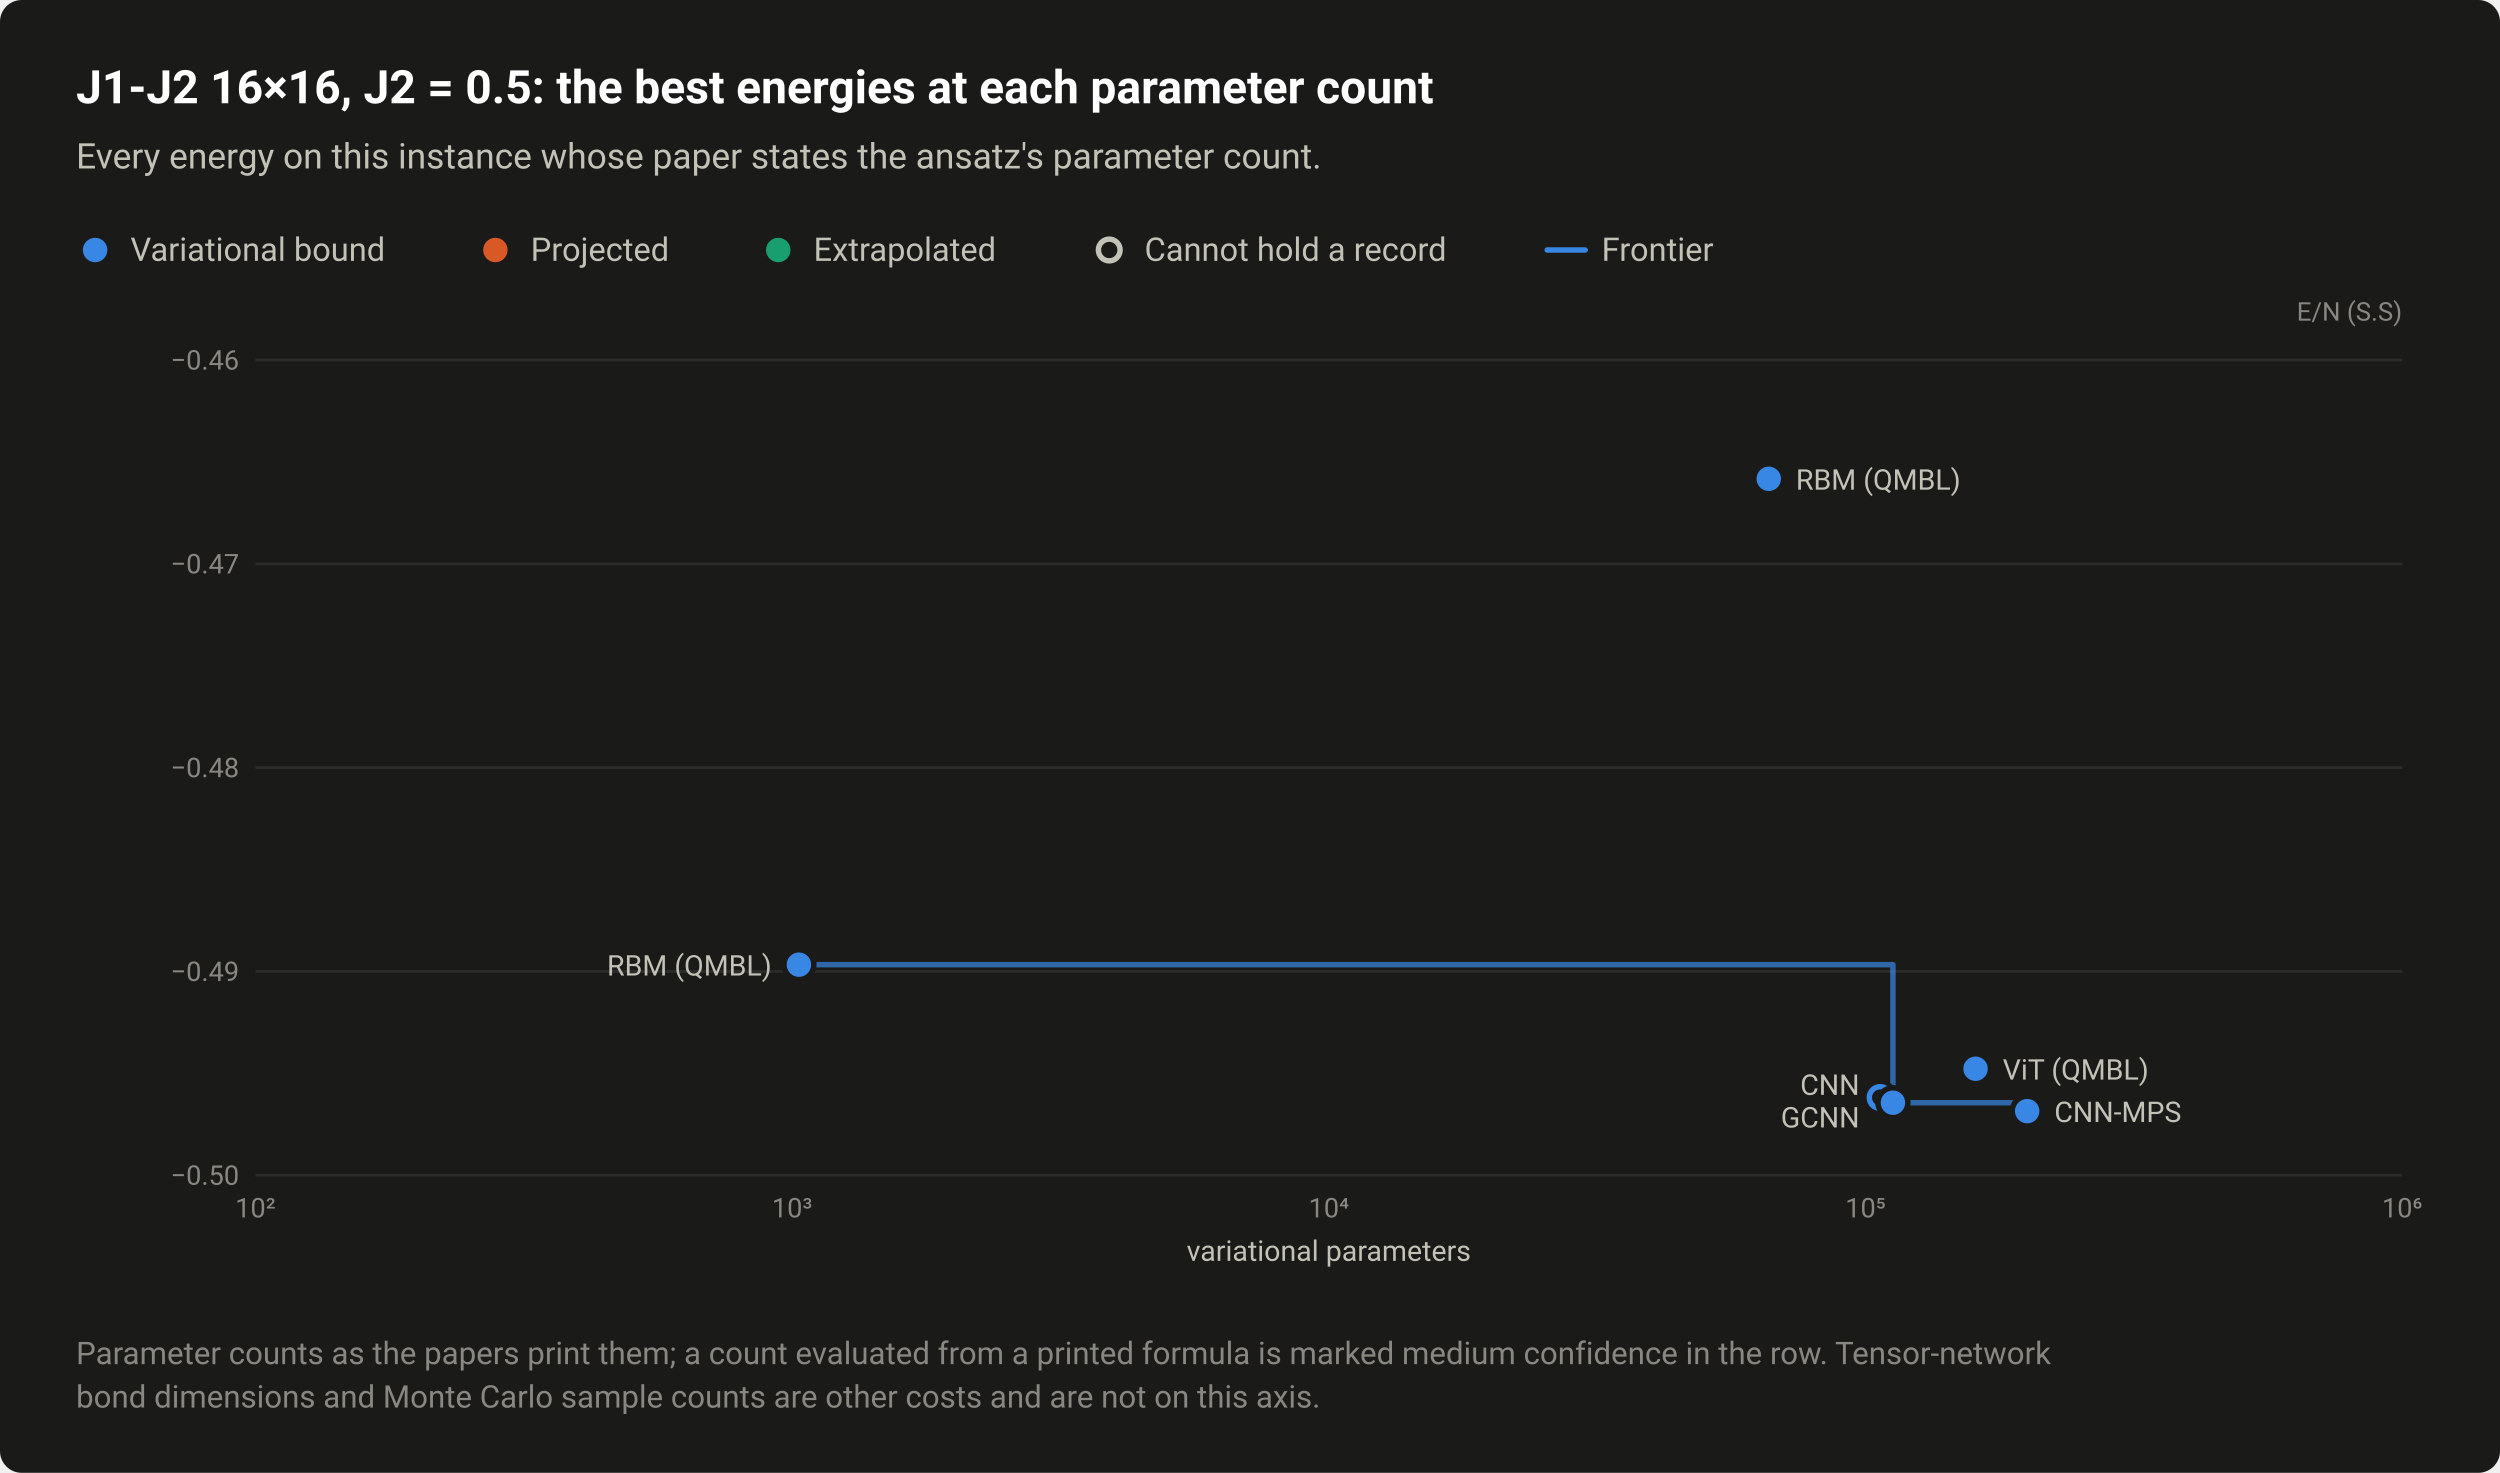
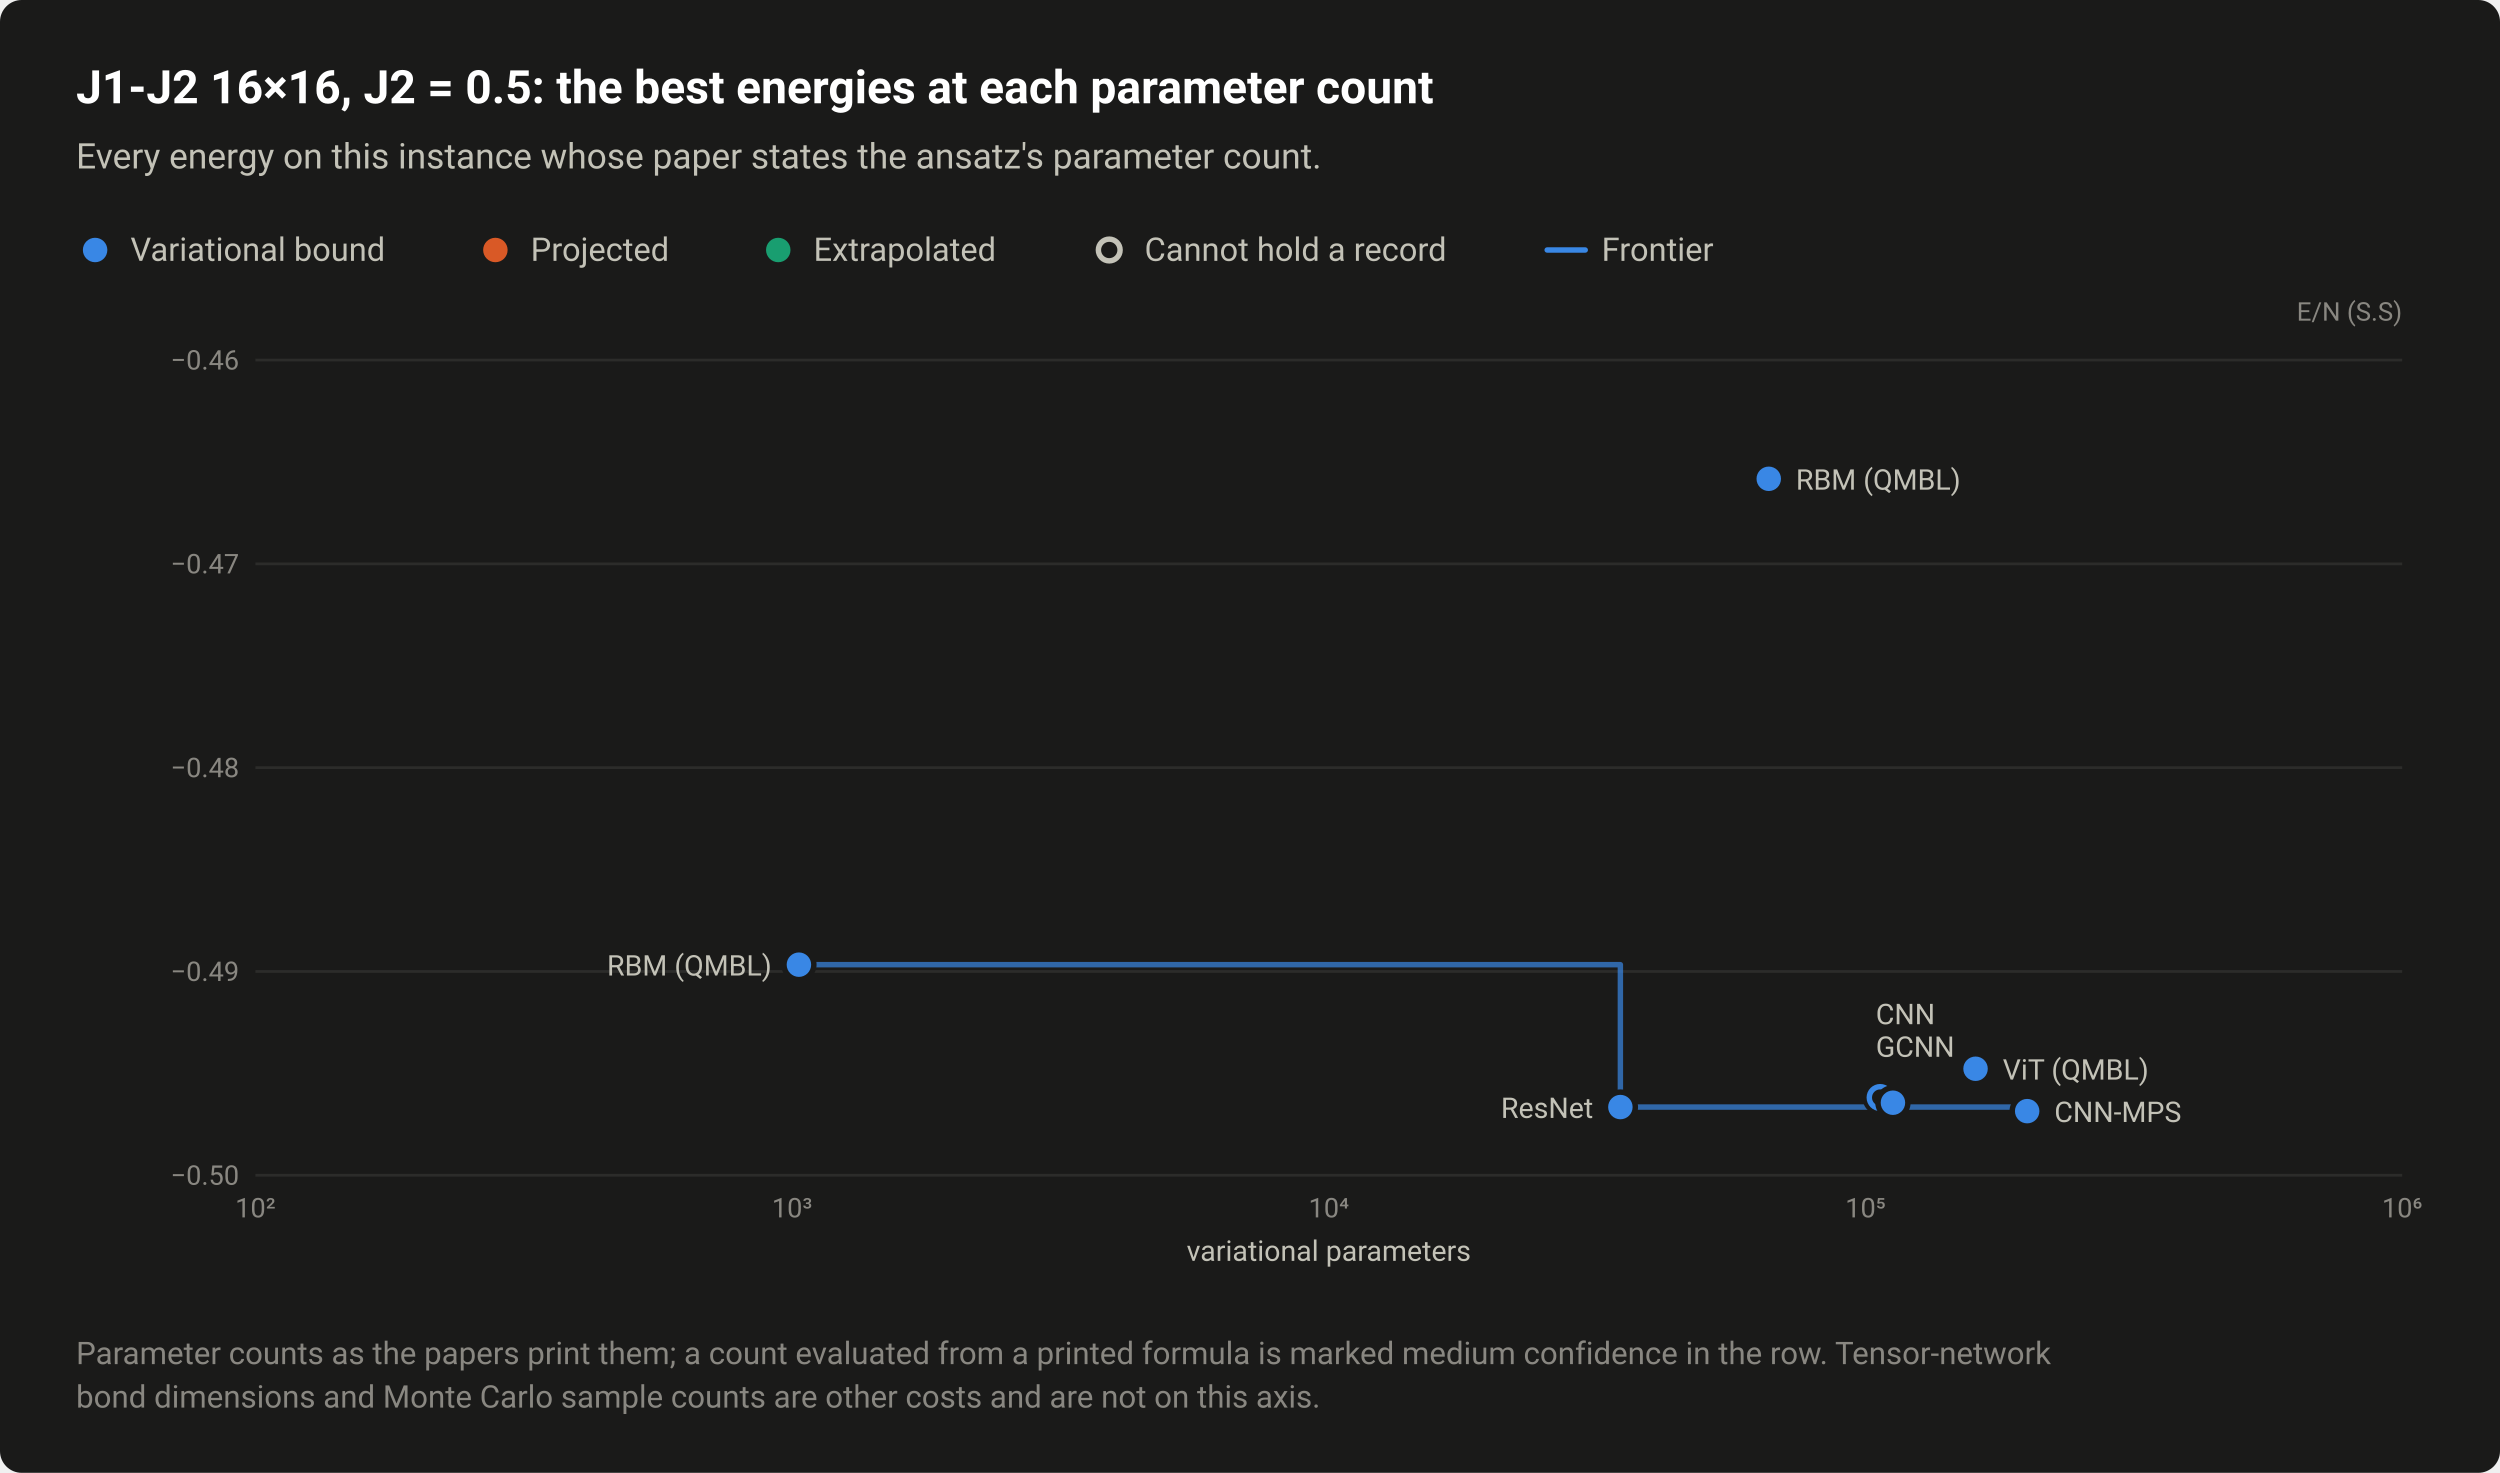
<svg xmlns="http://www.w3.org/2000/svg" width="920" height="542" viewBox="0 0 920 542" role="img" aria-labelledby="title desc">
  <style>text{font-family:system-ui,-apple-system,"Segoe UI",Roboto,"Helvetica Neue",Arial,sans-serif}</style>
  <rect width="920" height="542" rx="8" fill="#1a1a19" />
  <text x="28" y="38" font-size="17" fill="#ffffff" font-weight="600">J1-J2 16×16, J2 = 0.5: the best energies at each parameter count</text>
  <text x="28" y="62" font-size="13" fill="#c3c2b7">Every energy on this instance whose paper states the ansatz's parameter count.</text>
  <circle cx="35" cy="92" r="6.5" fill="#1a1a19" />
  <circle cx="35" cy="92" r="4.5" fill="#3987e5" />
  <text x="48" y="96" font-size="12" fill="#c3c2b7">Variational bound</text>
  <circle cx="182.3" cy="92" r="6.5" fill="#1a1a19" />
  <circle cx="182.3" cy="92" r="4.5" fill="#d95926" />
  <text x="195.3" y="96" font-size="12" fill="#c3c2b7">Projected</text>
  <circle cx="286.4" cy="92" r="6.5" fill="#1a1a19" />
  <circle cx="286.4" cy="92" r="4.5" fill="#199e70" />
  <text x="299.4" y="96" font-size="12" fill="#c3c2b7">Extrapolated</text>
  <circle cx="408.2" cy="92" r="6.5" fill="#1a1a19" />
  <circle cx="408.2" cy="92" r="4" fill="#1a1a19" stroke="#c3c2b7" stroke-width="2" />
  <text x="421.2" y="96" font-size="12" fill="#c3c2b7">Cannot hold a record</text>
  <path d="M569.36 92H583.36" stroke="#3987e5" stroke-width="2" stroke-linecap="round" />
  <text x="589.4" y="96" font-size="12" fill="#c3c2b7">Frontier</text>
  <text x="884" y="118" font-size="9.5" fill="#898781" text-anchor="end">E/N (S.S)</text>
  <path d="M94 432.5H884" stroke="#2c2c2a" stroke-width="1" />
  <text x="88" y="436" font-size="10" fill="#898781" text-anchor="end" style="font-variant-numeric:tabular-nums">−0.50</text>
  <path d="M94 357.5H884" stroke="#2c2c2a" stroke-width="1" />
  <text x="88" y="361" font-size="10" fill="#898781" text-anchor="end" style="font-variant-numeric:tabular-nums">−0.49</text>
  <path d="M94 282.5H884" stroke="#2c2c2a" stroke-width="1" />
  <text x="88" y="286" font-size="10" fill="#898781" text-anchor="end" style="font-variant-numeric:tabular-nums">−0.48</text>
  <path d="M94 207.5H884" stroke="#2c2c2a" stroke-width="1" />
  <text x="88" y="211" font-size="10" fill="#898781" text-anchor="end" style="font-variant-numeric:tabular-nums">−0.47</text>
  <path d="M94 132.5H884" stroke="#2c2c2a" stroke-width="1" />
  <text x="88" y="136" font-size="10" fill="#898781" text-anchor="end" style="font-variant-numeric:tabular-nums">−0.46</text>
  <text x="94" y="448" font-size="10" fill="#898781" text-anchor="middle" style="font-variant-numeric:tabular-nums">10²</text>
  <text x="291.5" y="448" font-size="10" fill="#898781" text-anchor="middle" style="font-variant-numeric:tabular-nums">10³</text>
  <text x="489" y="448" font-size="10" fill="#898781" text-anchor="middle" style="font-variant-numeric:tabular-nums">10⁴</text>
  <text x="686.5" y="448" font-size="10" fill="#898781" text-anchor="middle" style="font-variant-numeric:tabular-nums">10⁵</text>
  <text x="884" y="448" font-size="10" fill="#898781" text-anchor="middle" style="font-variant-numeric:tabular-nums">10⁶</text>
-   <path d="M294 355H696.6V405.8H746V408.9" fill="none" stroke="#3987e5" stroke-width="2" stroke-linejoin="round" stroke-linecap="round" opacity="0.7" />
+   <path d="M294 355H596.3V407.4H746V408.9" fill="none" stroke="#3987e5" stroke-width="2" stroke-linejoin="round" stroke-linecap="round" opacity="0.7" />
  <a class="pt" href="/instances/#r-J1J2_square_256_P_0_5-a7b7d97c">
    <circle cx="691.9" cy="403.9" r="6.5" fill="#1a1a19" />
    <circle cx="691.9" cy="403.9" r="4" fill="#1a1a19" stroke="#3987e5" stroke-width="2" />
+   </a>
+   <a class="pt" href="/instances/#r-J1J2_square_256_P_0_5-dd2e2079">
+     <circle cx="596.3" cy="407.4" r="6.5" fill="#1a1a19" />
+     <circle cx="596.3" cy="407.4" r="4.5" fill="#3987e5" />
  </a>
  <a class="pt" href="/instances/#r-J1J2_square_256_P_0_5-ecf481da">
    <circle cx="746" cy="408.9" r="6.5" fill="#1a1a19" />
    <circle cx="746" cy="408.9" r="4.5" fill="#3987e5" />
  </a>
  <a class="pt" href="/instances/#r-J1J2_square_256_P_0_5-f7135ada">
    <circle cx="696.6" cy="405.8" r="6.5" fill="#1a1a19" />
    <circle cx="696.6" cy="405.8" r="4.5" fill="#3987e5" />
  </a>
  <a class="pt" href="/instances/#r-J1J2_square_256_P_0_5-d3303a72">
    <circle cx="650.9" cy="176.2" r="6.5" fill="#1a1a19" />
    <circle cx="650.9" cy="176.2" r="4.5" fill="#3987e5" />
  </a>
  <a class="pt" href="/instances/#r-J1J2_square_256_P_0_5-adb35e59">
    <circle cx="294" cy="355" r="6.5" fill="#1a1a19" />
    <circle cx="294" cy="355" r="4.5" fill="#3987e5" />
  </a>
  <a class="pt" href="/instances/#r-J1J2_square_256_P_0_5-ee77cdcb">
    <circle cx="727" cy="393.3" r="6.5" fill="#1a1a19" />
    <circle cx="727" cy="393.3" r="4.5" fill="#3987e5" />
  </a>
  <a class="pt" href="/instances/#r-J1J2_square_256_P_0_5-d3303a72">
    <text x="660.9" y="180.2" font-size="10.5" fill="#c3c2b7" text-anchor="start">RBM (QMBL)</text>
  </a>
  <a class="pt" href="/instances/#r-J1J2_square_256_P_0_5-adb35e59">
    <text x="284" y="359" font-size="10.5" fill="#c3c2b7" text-anchor="end">RBM (QMBL)</text>
  </a>
+   <a class="pt" href="/instances/#r-J1J2_square_256_P_0_5-a7b7d97c">
+     <text x="690.3" y="376.9" font-size="10.5" fill="#c3c2b7" text-anchor="start">CNN</text>
+   </a>
+   <a class="pt" href="/instances/#r-J1J2_square_256_P_0_5-f7135ada">
+     <text x="690.3" y="388.9" font-size="10.5" fill="#c3c2b7" text-anchor="start">GCNN</text>
+   </a>
  <a class="pt" href="/instances/#r-J1J2_square_256_P_0_5-ee77cdcb">
    <text x="737" y="397.3" font-size="10.5" fill="#c3c2b7" text-anchor="start">ViT (QMBL)</text>
  </a>
-   <a class="pt" href="/instances/#r-J1J2_square_256_P_0_5-a7b7d97c">
-     <text x="684.3" y="402.9" font-size="10.5" fill="#c3c2b7" text-anchor="end">CNN</text>
+   <a class="pt" href="/instances/#r-J1J2_square_256_P_0_5-dd2e2079">
+     <text x="586.3" y="411.4" font-size="10.5" fill="#c3c2b7" text-anchor="end">ResNet</text>
  </a>
  <a class="pt" href="/instances/#r-J1J2_square_256_P_0_5-ecf481da">
    <text x="756" y="412.9" font-size="10.5" fill="#c3c2b7" text-anchor="start">CNN-MPS</text>
-   </a>
-   <a class="pt" href="/instances/#r-J1J2_square_256_P_0_5-f7135ada">
-     <text x="684.3" y="414.9" font-size="10.5" fill="#c3c2b7" text-anchor="end">GCNN</text>
  </a>
  <text x="489" y="464" font-size="10.5" fill="#c3c2b7" text-anchor="middle">variational parameters</text>
  <text x="28" y="502" font-size="11.5" fill="#898781">Parameter counts as the papers print them; a count evaluated from a printed formula is marked medium confidence in the row. Tensor-network</text>
  <text x="28" y="518" font-size="11.5" fill="#898781">bond dimensions and Monte Carlo sample counts are other costs and are not on this axis.</text>
</svg>
